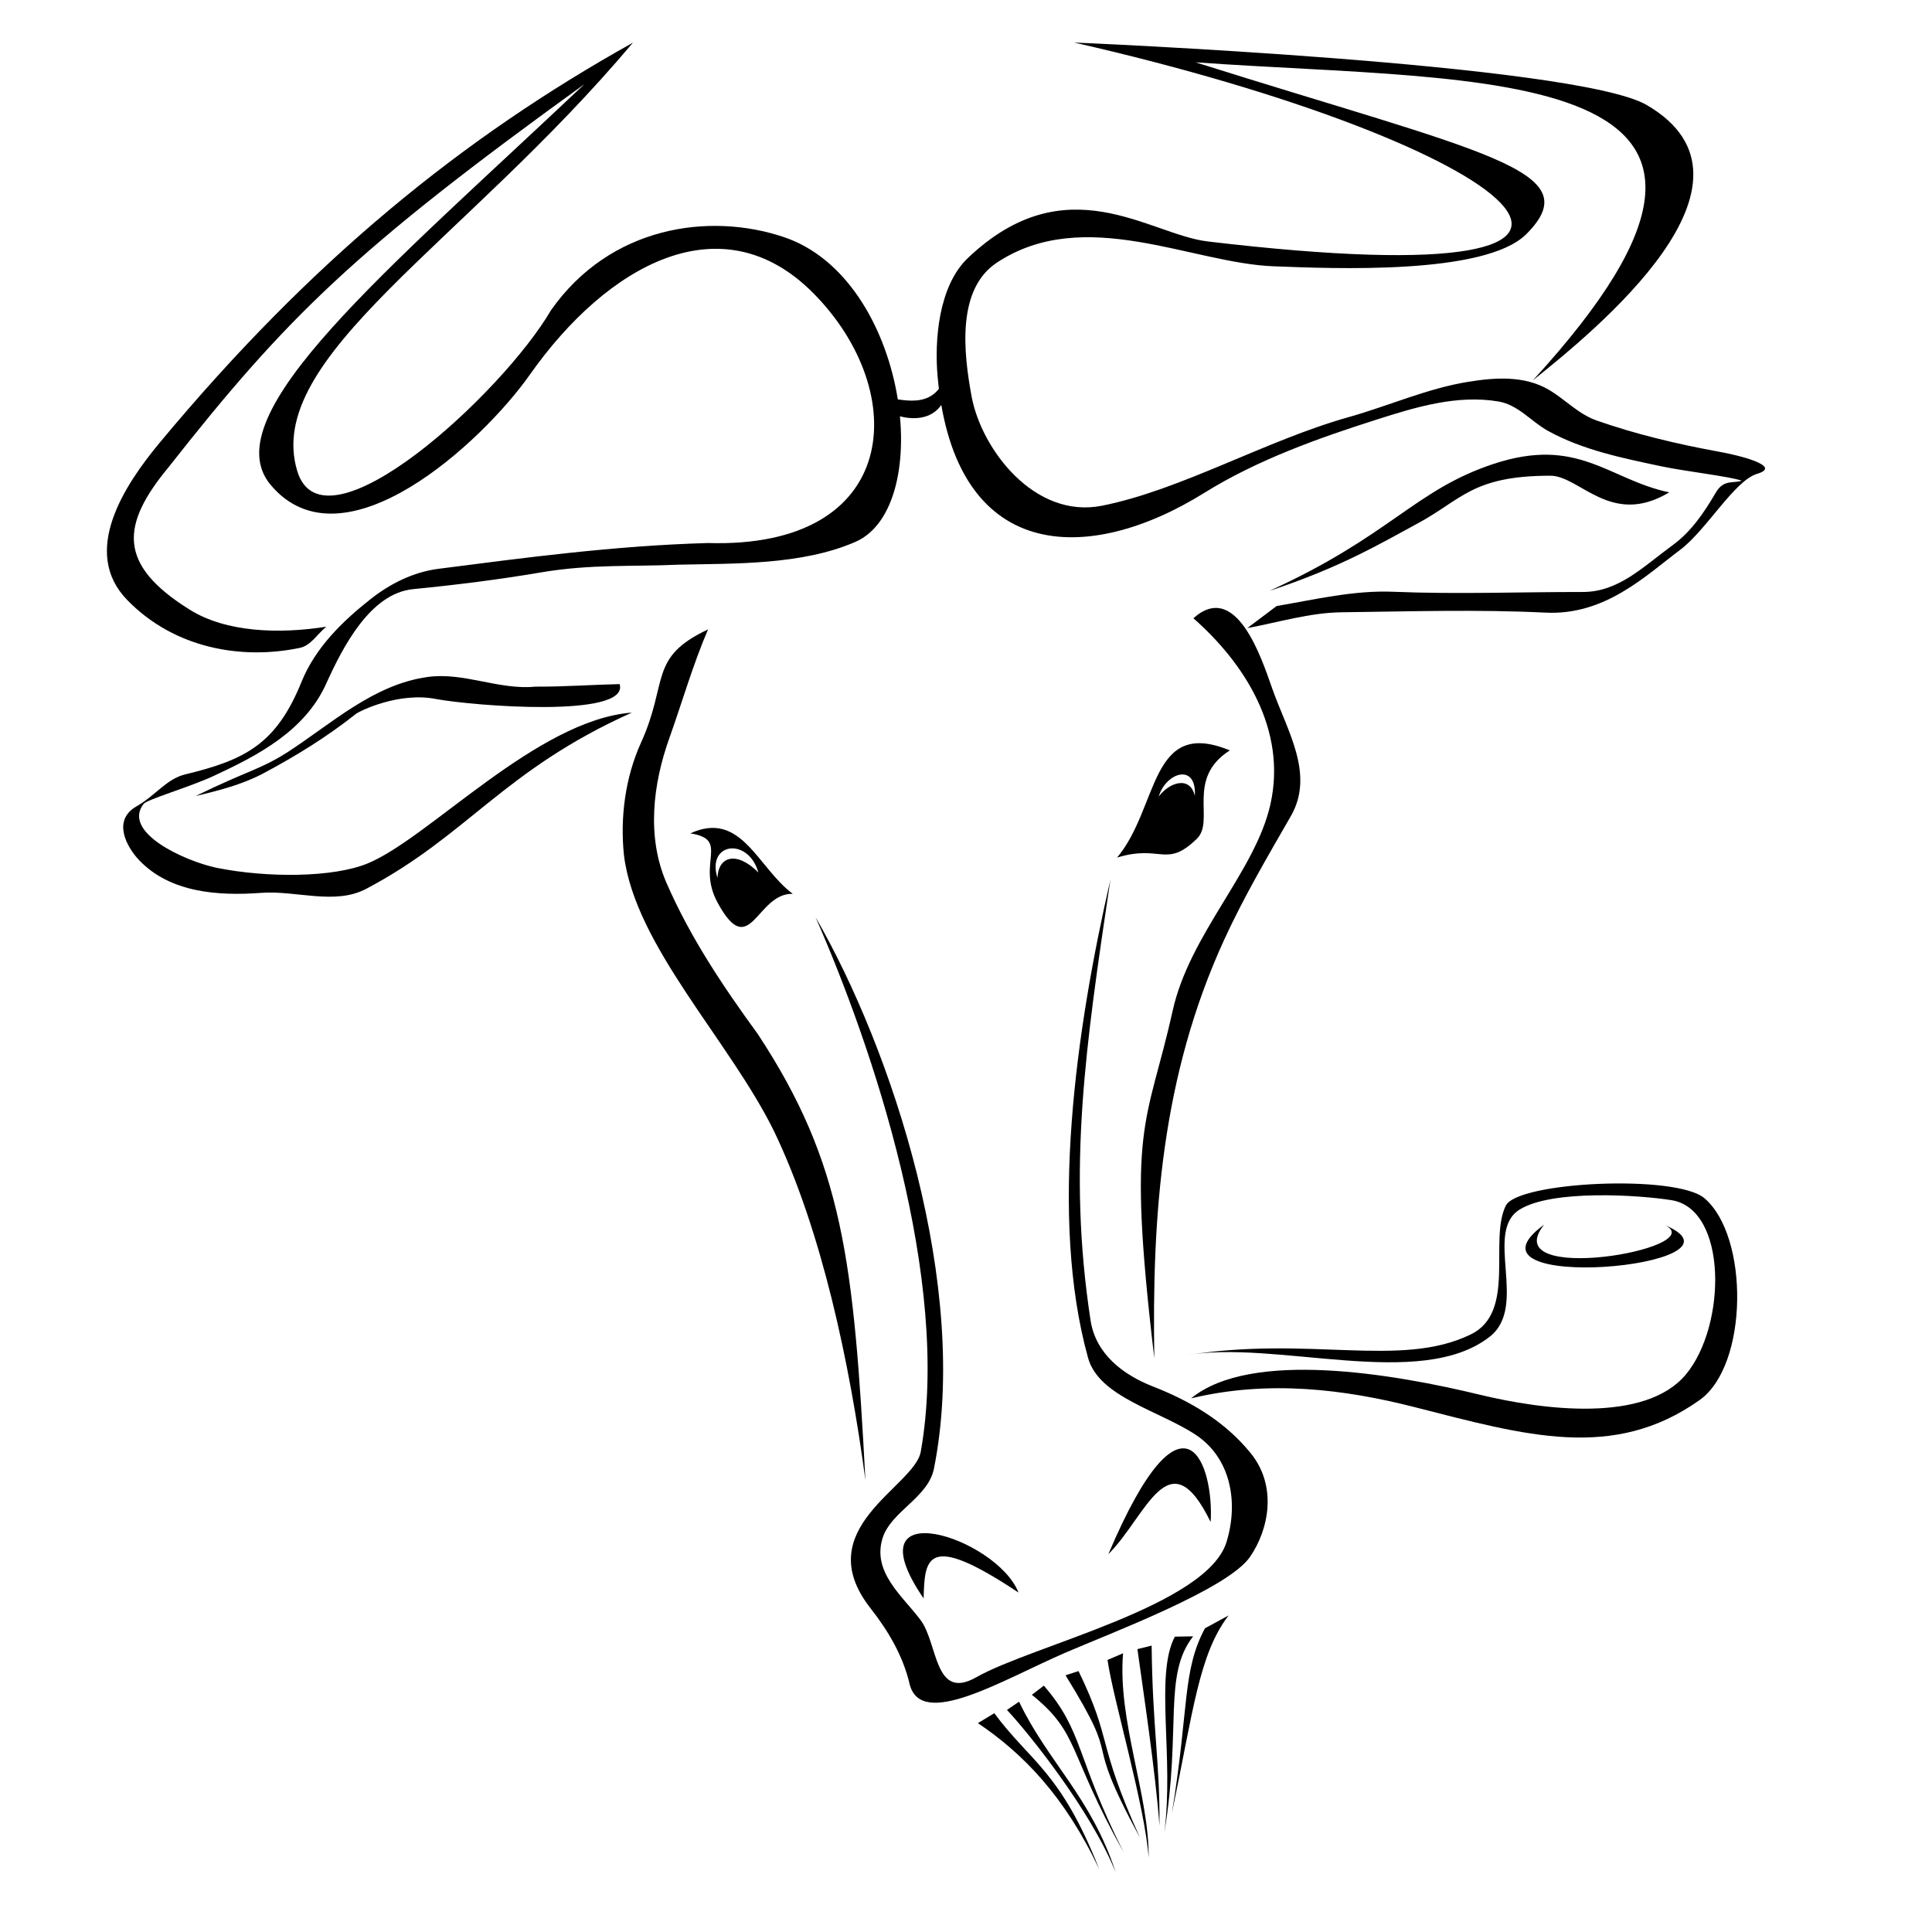
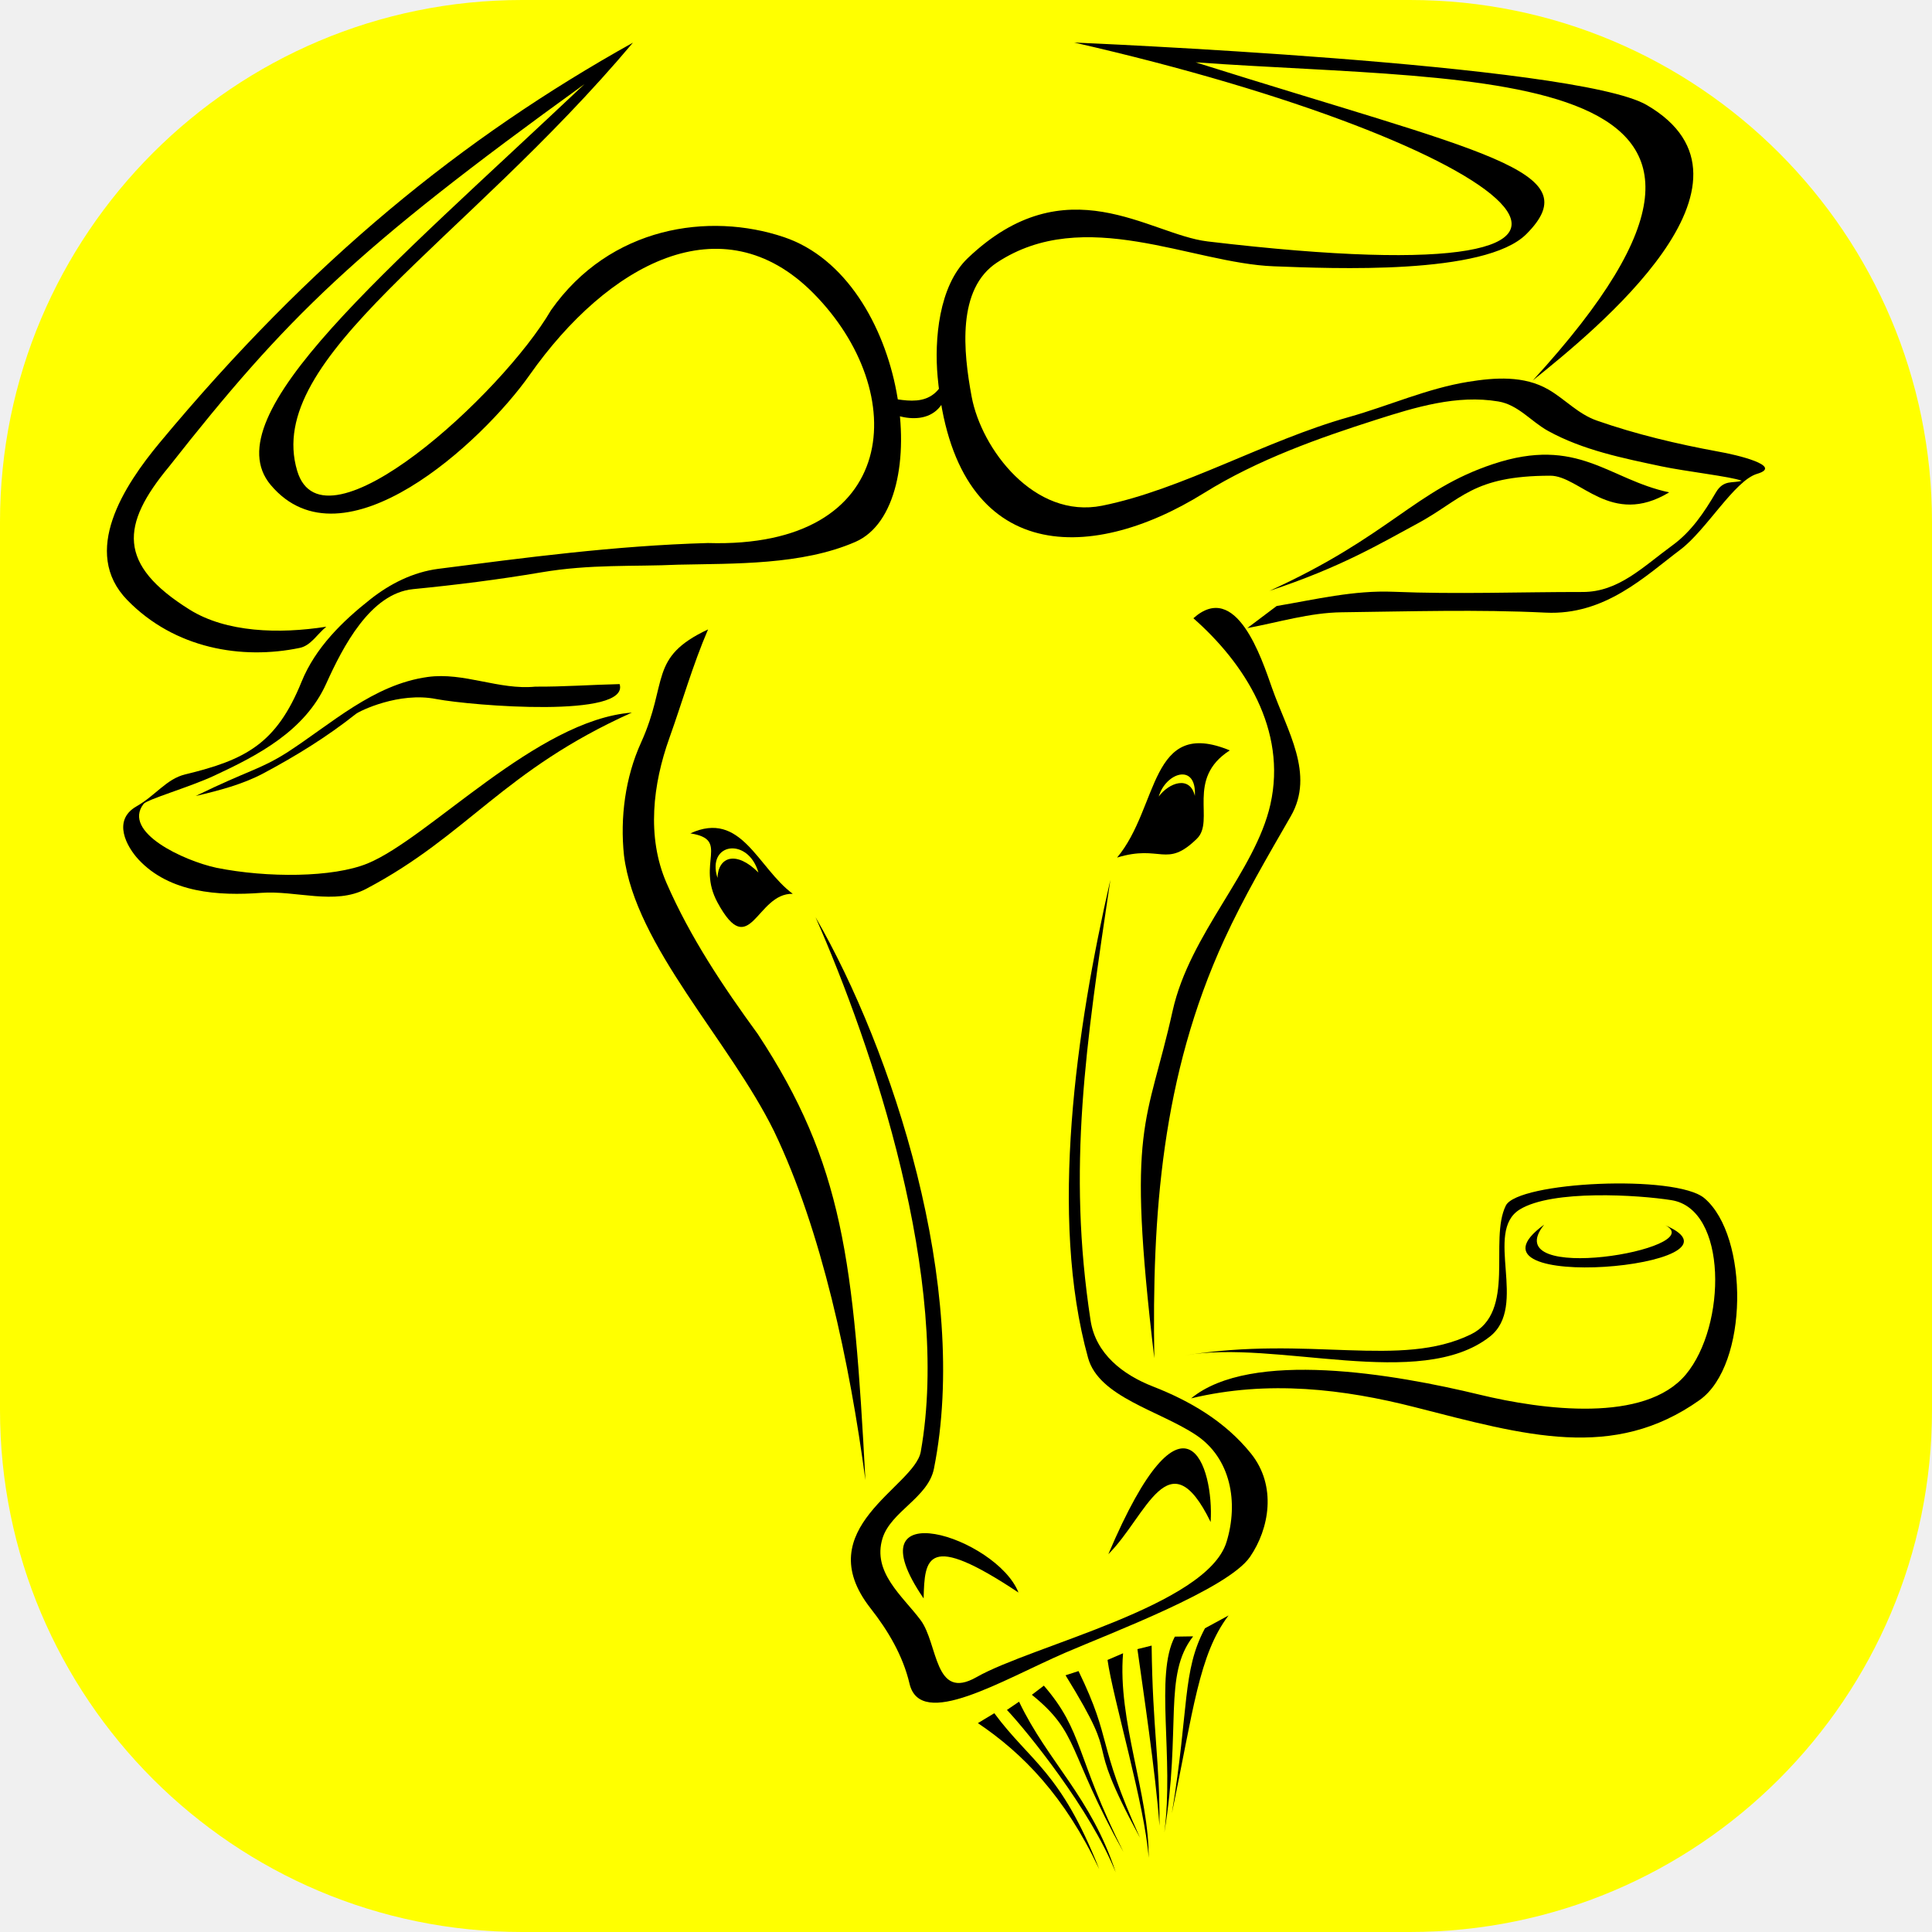
<svg xmlns="http://www.w3.org/2000/svg" width="104.42mm" height="104.42mm" version="1.1" viewBox="0 0 370 370">
  <g transform="translate(-41.429 -108.08)">
-     <rect x="41.429" y="108.08" width="370" height="370" color="#000000" fill="#fff" />
+     <rect x="41.429" y="108.08" rx="100" ry="100" width="370" height="370" color="#000000" fill="#ffff00" />
  </g>
  <g transform="translate(-41.429 -108.08)">
    <path d="m177.03 228.62c-2.925 6.795-4.932 13.879-7.426 20.857-3.111 8.707-4.396 18.838-0.517 27.732 4.527 10.382 10.812 19.778 17.455 28.884 16.393 24.88 18.394 43.57 20.624 85.45-3.021-22.565-8.376-47.823-17.497-66.819-8.53-17.351-26.579-35.463-28.74-52.819-0.77-7.244 0.249-14.969 3.259-21.592 5.299-11.658 1.368-16.305 12.843-21.694z" color="#000000" />
    <path d="m285.06 239.9c2.851 8.117 8.212 16.427 3.579 24.478-4.462 7.753-9.008 15.493-12.74 23.619-12.028 26.184-13.854 52.899-13.407 80.195-5.383-45.28-1.416-44.347 3.509-66.523 3.284-14.786 15.819-26.649 18.719-39.516 3.225-14.307-4.944-27.061-14.746-35.669 8.181-7.32 13.046 7.61 15.086 13.417z" color="#000000" />
    <path d="m254.08 276.57c-4.724 31.773-8.273 55.108-3.796 84.38 0.986 6.45 6.245 10.432 11.944 12.656 7.051 2.752 13.789 6.654 18.762 12.824 5.015 6.223 3.516 14.443-0.171 19.81-4.254 6.194-26.752 14.62-35.365 18.349-12.093 5.236-27.74 14.87-29.842 5.931-1.265-5.381-4.123-10.18-7.456-14.425-12.013-15.3 8.402-23.232 9.608-29.994 5.867-32.904-9.243-77.586-20.15-102.36 14.648 25.315 29.646 70.822 22.672 105.62-1.113 5.553-8.278 8.187-9.853 13.351-1.981 6.494 3.851 11.025 7.288 15.615 3.401 4.542 2.566 15.597 10.718 10.947 10.607-6.051 44.112-13.646 47.881-25.879 2.33-7.565 0.847-16.055-5.864-20.511-7.034-4.67-18.564-7.248-20.647-14.745-7.5-26.985-2.284-63.021 4.27-91.559z" color="#000000" />
    <path d="m67.969 272.7c5.968 6.391 15.342 6.979 23.455 6.373 6.716-0.502 14.11 2.405 20.125-0.766 19.505-10.283 26.239-22.689 50.89-33.756-18.197 1.403-38.818 24.034-50.598 28.883-6.631 2.73-19.233 2.793-28.974 0.834-6.239-1.345-18.099-6.821-13.941-12.23 0.655-0.852 8.828-3.222 13.46-5.374 8.389-3.897 17.406-8.57 21.498-17.619 3.214-7.107 8.463-17.333 16.668-18.139 8.2-0.805 16.38-1.826 24.51-3.209 9.464-1.61 17.668-1.075 26.225-1.473 10.776-0.245 23.692 0.109 33.961-4.367 15.503-6.758 10.049-50.374-13.689-58.367-14.314-4.82-33.283-2.099-44.604 13.994-9.354 16.052-43.606 47.414-48.604 30.787-6.544-21.771 31.862-43.473 64.291-82.02-32.704 18.237-61.576 41.669-90.635 76.615-6.813 8.194-15.158 20.938-6.199 30.137 9.073 9.316 21.951 11.471 33.047 9.152 2.117-0.442 3.378-2.702 5.066-4.053-9.082 1.431-19.181 1.093-26.164-3.264-13.897-8.671-13.188-16.258-3.981-27.363 22.54-28.649 35.554-41.499 79.572-73.276-37.695 35.632-71.337 63.38-60.076 76.757 13.884 16.492 40.548-8.228 49.59-21.068 14.94-21.217 36.836-33.305 54.33-15.66 18.777 18.939 16.753 48.97-20.197 47.848-17.901 0.503-35.226 2.836-51.621 4.941-4.844 0.629-9.236 2.858-12.961 5.789-5.405 4.254-10.595 9.325-13.232 15.84-4.827 11.925-10.784 14.961-22.293 17.742-3.578 0.865-5.66 4.034-9.312 6.114-4.748 2.704-1.818 7.829 0.393 10.196z" color="#000000" />
    <path d="m124.95 241.95c-7.1-1.408-14.642 2.279-15.376 2.862-5.493 4.367-11.483 8.053-17.644 11.341-4.045 2.158-8.584 3.326-13.037 4.373 10.256-5.006 12.203-4.996 17.45-8.296 8.555-5.521 16.553-13.059 27.002-14.503 6.95-0.961 13.633 2.541 20.611 1.853 5.385 0.038 10.759-0.366 16.14-0.487 1.978 6.581-28.131 4.174-35.146 2.858z" color="#000000" />
    <path d="m253.69 405.72c14.683-34.565 20.255-16.698 19.592-6.157-8.019-16.429-12.3-1.075-19.592 6.157z" color="#000000" />
    <path d="m236.48 413.07c-17.616-11.715-17.973-6.657-18.167 1.128-14.199-20.74 14.013-11.738 18.167-1.128z" color="#000000" />
    <path d="m329.81 338.97c-3.286 6.639 2.061 20.406-6.713 24.67-13.515 6.57-30.934 0.14-54.719 4.019 17.329-3.141 45.032 6.875 58.375-3.603 7.421-5.828-1.212-20.058 5.716-24.341 6.238-3.856 22.781-2.795 29.072-1.788 10.752 1.721 10.563 24.023 2.747 33.386s-27.457 6.773-39.487 3.863c-16.328-3.95-43.803-8.706-55.26 0.705 14.776-3.554 29.309-1.768 42.834 1.686 21.211 5.417 38.01 10.373 54.547-1.359 9.4-6.669 9.482-31.414 0.915-38.662-5.455-4.615-35.759-3.16-38.029 1.425z" color="#000000" />
    <path d="m360.36 342.74c18.43 7.924-41.697 13.316-23.213-0.122-9.393 11.747 31.95 4.631 23.213 0.122z" color="#000000" />
    <path d="m276.95 251.79c-15.399-6.368-13.515 10.879-21.587 20.526 8.422-2.593 9.392 2.151 15.295-3.624 3.522-3.445-2.207-11.475 6.292-16.903z" color="#000000" />
    <path d="m173.64 267.68c7.667 1.194 1.103 5.702 5.208 13.256 6.245 11.493 7.419-1.877 14.405-1.678-6.745-5.01-9.852-16.064-19.613-11.578zm13.031 7.495c-4.196-4.198-7.674-3.103-7.84 1.027-2.129-6.767 5.881-7.868 7.84-1.027z" color="#000000" />
    <path d="m272.66 154.31c-11.164-1.327-26.988-14.794-45.882 3.196-5.597 5.329-6.42 15.747-5.784 22.718 3.256 35.721 28.716 36.161 51.029 22.27 10.314-6.421 22.164-10.589 32.99-14.041 7.5-2.392 15.421-4.826 23.379-3.486 3.801 0.64 6.272 3.848 9.486 5.625 6.676 3.691 14.347 5.232 21.779 6.805 4.527 0.958 13.317 1.961 15.331 2.75-1.659 0.557-3.45-0.318-4.96 2.264-2.222 3.798-4.705 7.477-8.242 10.057-5.733 4.182-10.379 8.99-17.254 8.984-12.073-0.01-24.155 0.46-36.219-0.041-7.61-0.316-14.976 1.476-22.389 2.727-1.874 1.411-3.75 2.82-5.625 4.231 6.015-1.113 11.946-2.957 18.104-3.031 13.002-0.157 26.023-0.57 39.012 0.068 11.404 0.561 19.112-7.017 25.812-12.051 4.997-3.754 10.377-13.252 14.715-14.533 5.079-1.5-3.93-3.655-7.438-4.256-7.868-1.449-15.692-3.29-23.264-5.941-3.609-1.264-6.083-4.101-9.277-5.947-4.683-2.707-10.247-2.3-15.336-1.48-7.854 1.264-15.235 4.607-22.893 6.76-15.982 4.493-31.976 13.91-47.239 16.969-12.965 2.598-23.116-10.831-24.989-20.903-1.605-8.629-2.829-20.589 4.844-25.654 16.736-11.049 37.268 0.122 53.007 0.709 11.214 0.418 40.489 1.742 48.394-6.174 12.245-12.263-8.072-15.469-63.351-32.888 55.37 3.969 120.9-0.551 64.576 60.921 11.806-9.482 47.101-38.014 21.83-52.74-13.649-7.953-109.65-11.97-109.65-11.97 84.209 19.176 124.87 49.892 25.499 38.084z" color="#000000" />
    <path d="m327.41 196.94c16.264-5.389 22.011 2.949 33.689 5.433-11.145 6.727-17.122-3.197-22.772-3.19-14.947 0.019-16.894 4.55-25.455 9.17-7.214 3.893-14.743 8.407-28.331 12.882 23.166-10.54 27.846-19.317 42.869-24.295z" color="#000000" />
    <path d="m223.21 181.28c0.304 0.064-0.518-1.737-0.495-1.603-2.437 7.336-8.534 4.783-12.957 4.342-0.346-0.034 0.716 2.558 0.652 2.443 3.183 1.91 11.641 4.15 12.801-5.182z" color="#000000" />
    <path d="m269.93 421.46c-5.807 7.401-2.212 17.704-5.519 37.57 1.886-14.35-1.867-30.169 2.014-37.516z" color="#000000" />
    <path d="m256.51 424.7c-1.087 12.861 5.015 27.21 4.9 39.158-0.704-9.946-6.874-30.621-7.876-37.881z" color="#000000" />
    <path d="m241.34 430.9c7.611 8.807 6.025 13.435 15.247 31.863-10.843-19.439-8.336-22.655-17.544-30.109z" color="#000000" />
    <path d="m231.85 436.18c6.908 9.344 12.683 11.08 20.086 29.849-6.628-14.004-14.614-22.148-23.228-27.95z" color="#000000" />
    <path d="m276.71 417.46c-5.681 7.464-6.729 18.147-10.857 37.888 3.315-20.175 1.946-27.217 6.341-35.434z" color="#000000" />
    <path d="m261.98 423.23c0.175 15.955 1.613 22.546 1.498 34.493-0.704-9.946-3.217-26.558-4.22-33.817z" color="#000000" />
    <path d="m247.98 428.11c6.601 13.605 3.311 13.182 11.774 31.926-11.79-21.775-2.654-12.301-14.261-31.119z" color="#000000" />
    <path d="m236.59 433.97c5.519 11.554 13.819 18.277 18.508 32.69-4.797-11.983-16.95-27.009-20.828-31.107z" color="#000000" />
-     <path d="m263.34 260.63c1.927-2.638 5.962-4.128 6.918-0.126 0.356-6.419-5.576-4.476-6.918 0.126z" fill="#fff" fill-rule="evenodd" />
+     <path d="m263.34 260.63c1.927-2.638 5.962-4.128 6.918-0.126 0.356-6.419-5.576-4.476-6.918 0.126z" fill="#ffff00" fill-rule="evenodd" />
  </g>
</svg>
